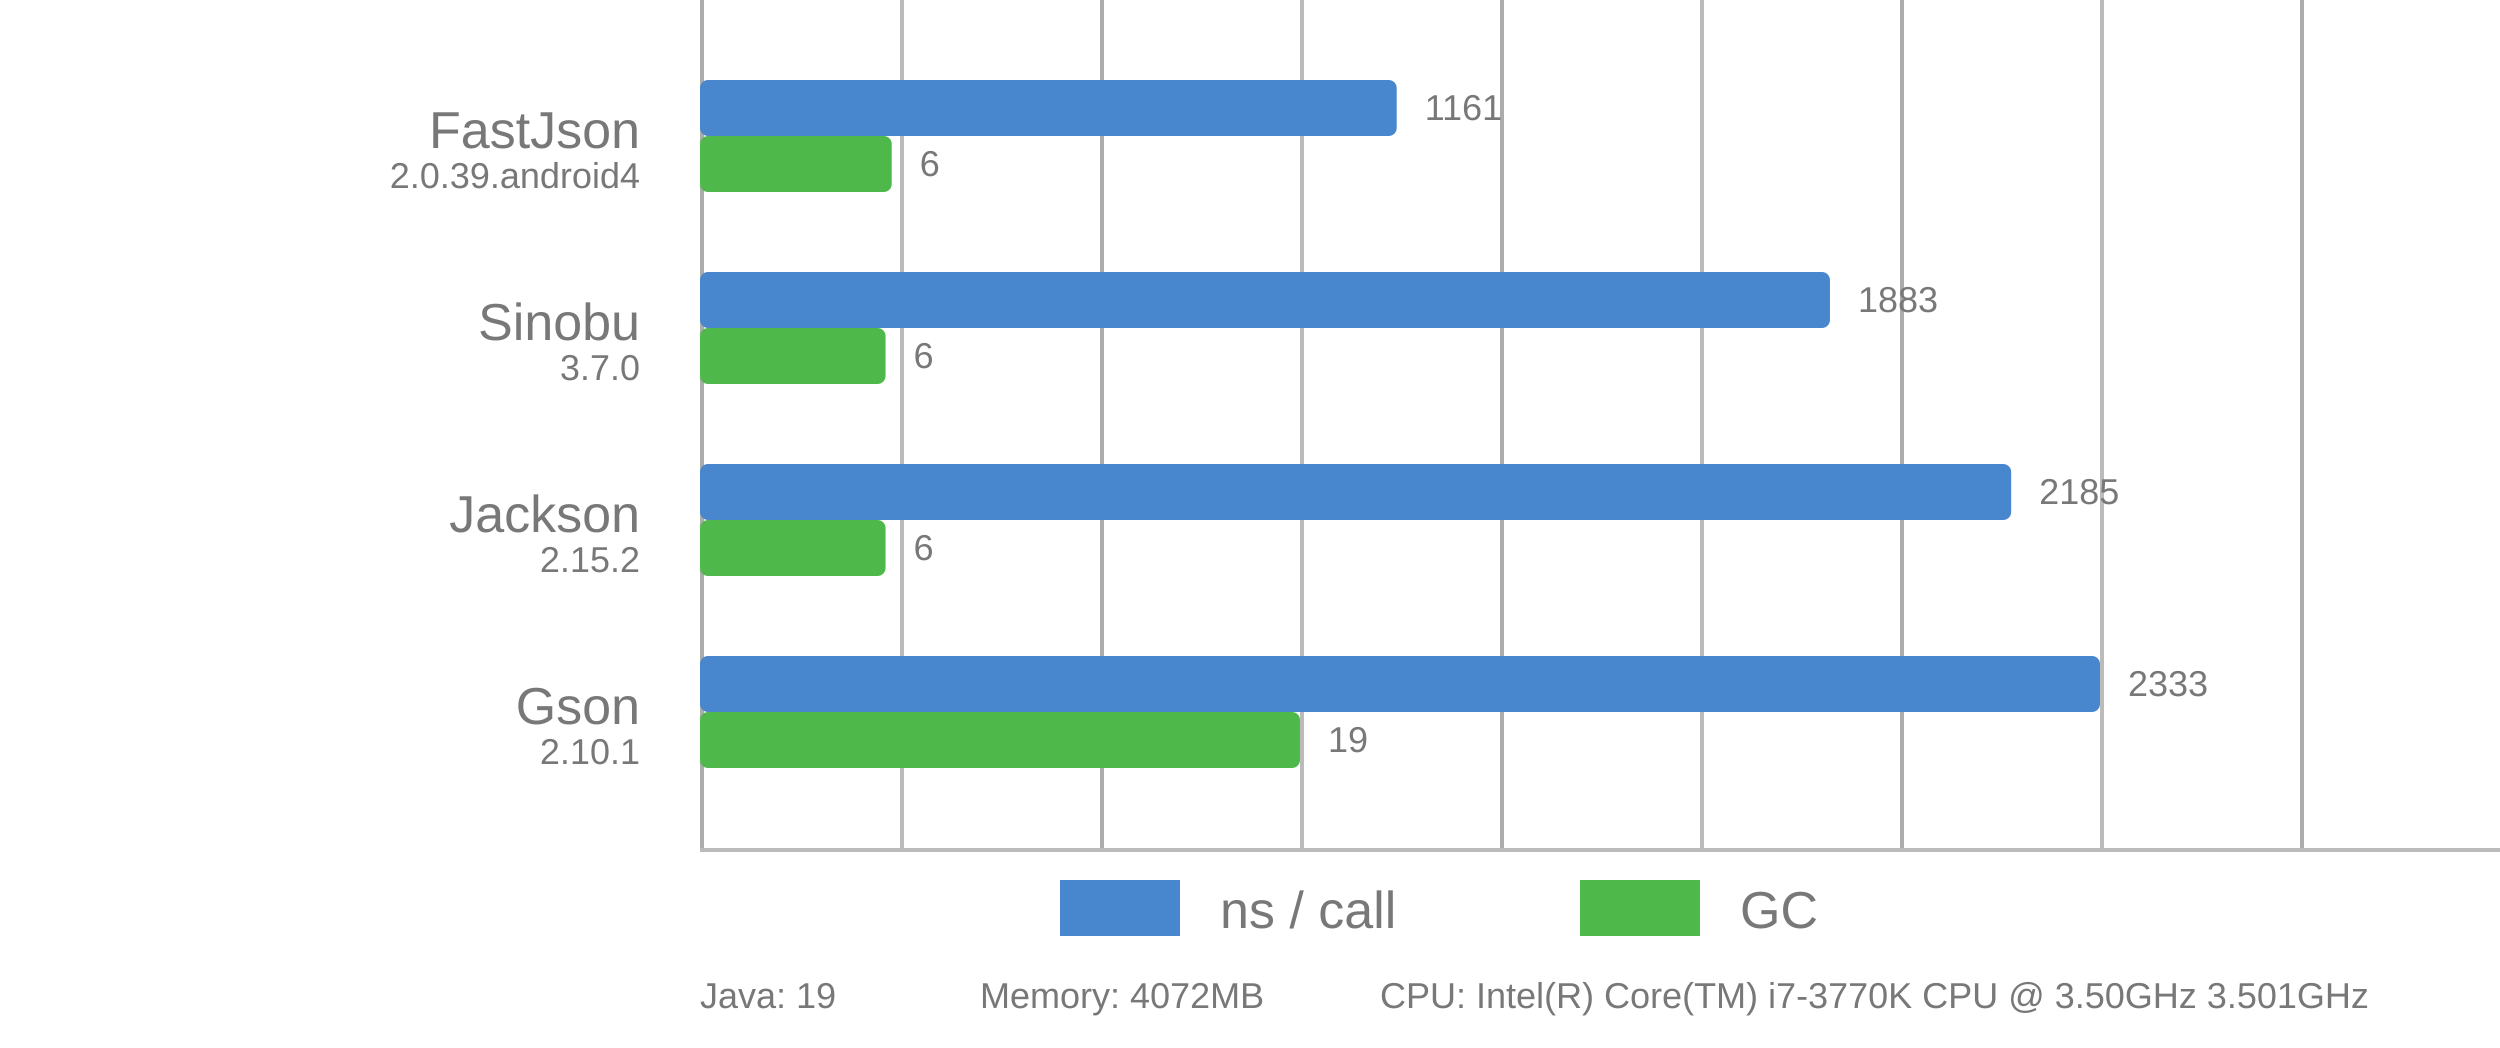
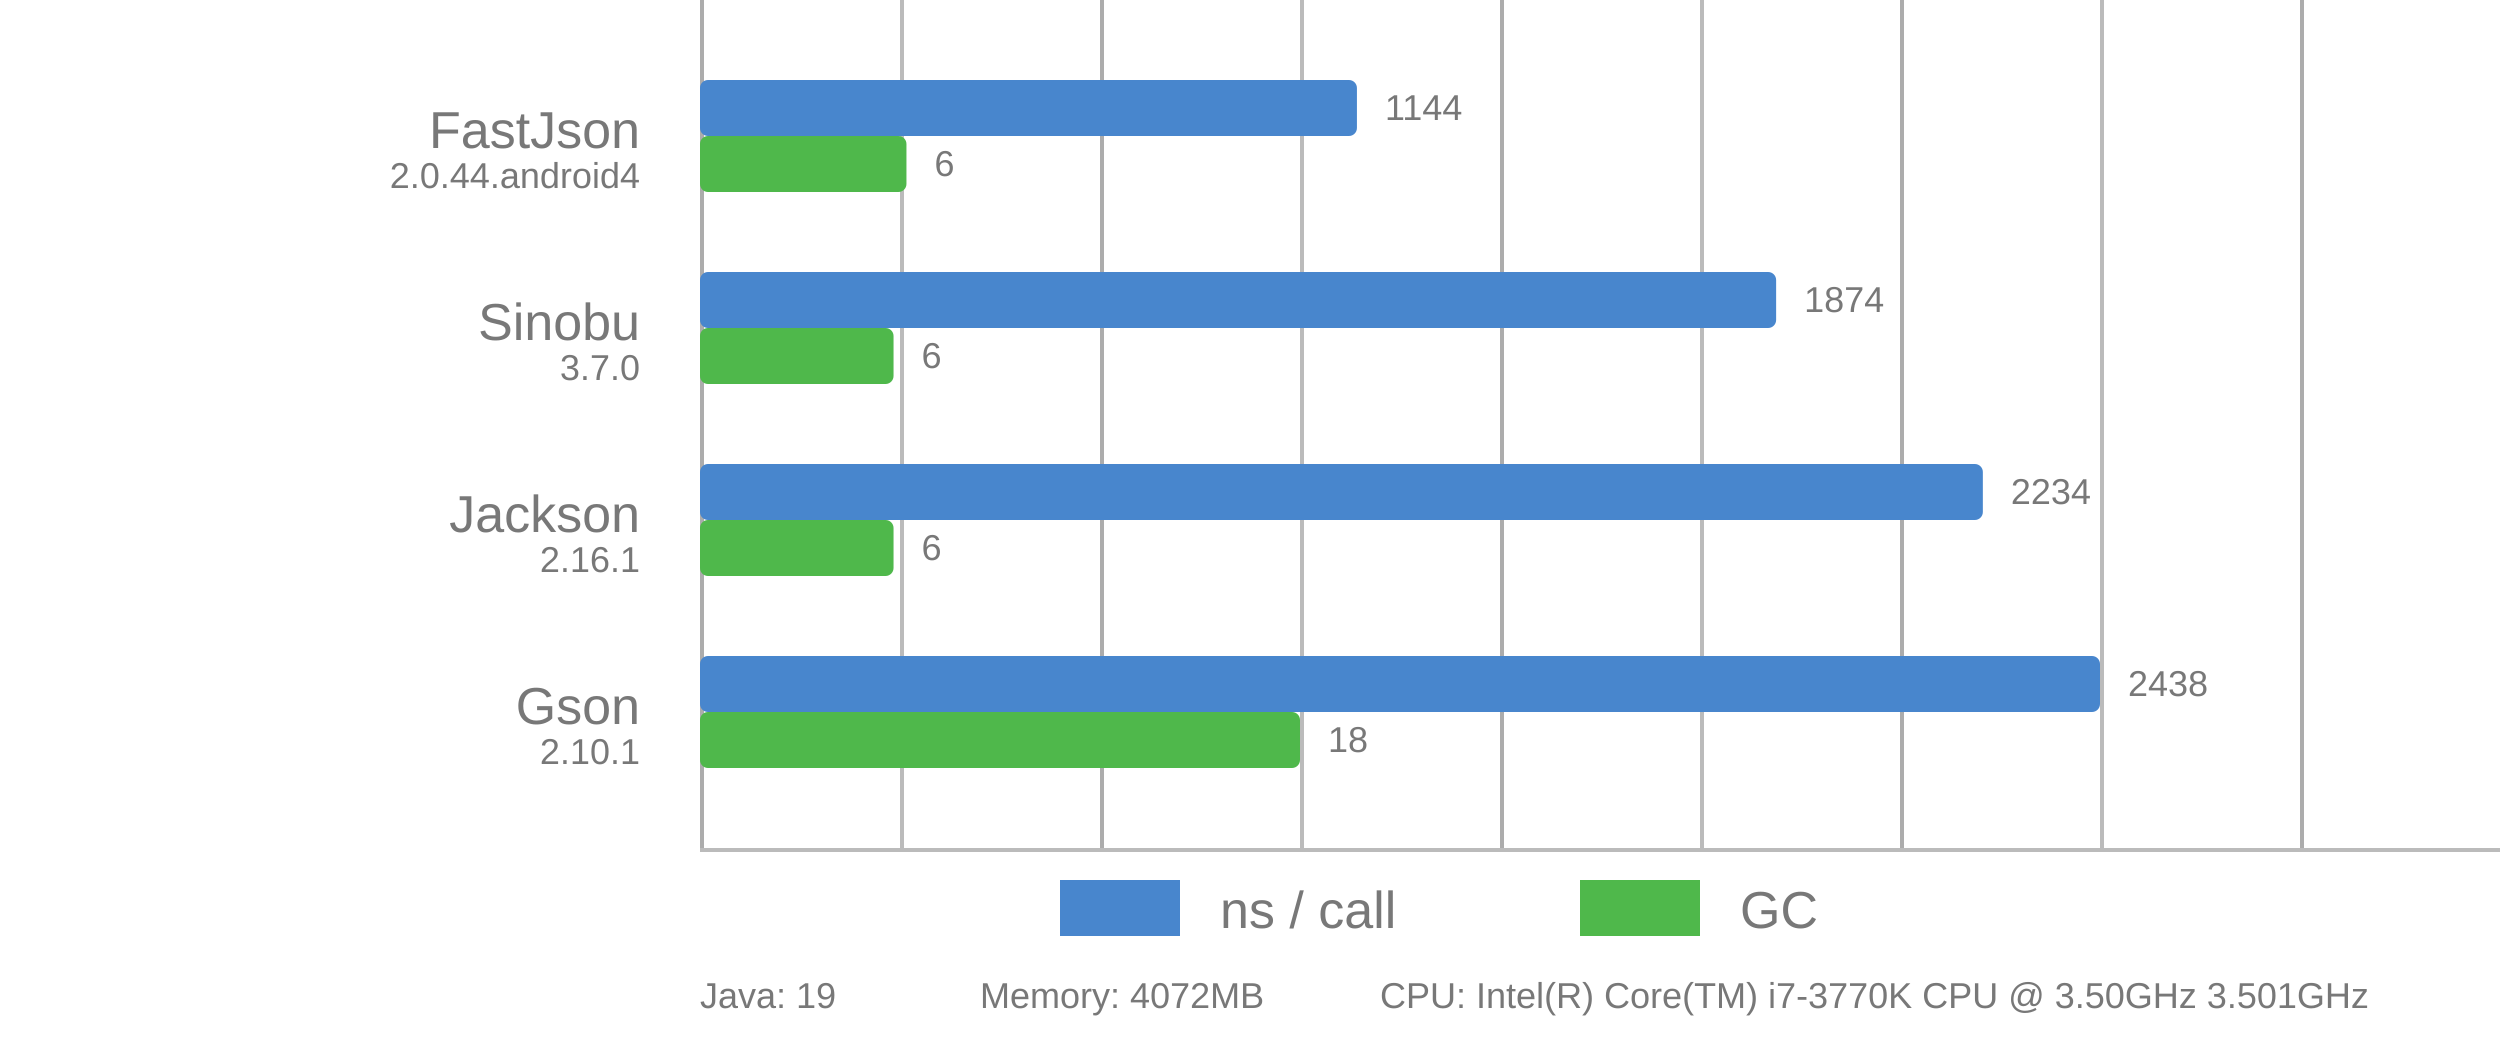
<svg xmlns="http://www.w3.org/2000/svg" viewBox="0 0 625 262">
  <style>
      text {
          font-family: Arial;
          font-size: 13px;
          fill: #787878;
      }

      .desc {
          font-size: 9px;
      }

      .vline {
          fill: #acacac;
          stroke: none;
          stroke-width: 0;
      }

      .subline {
          fill: #bbb;
          stroke: none;
          stroke-width: 0;
      }

      .call {
          fill: #4886CD;
          stroke-linejoin: round;
          height: 14px;
      }

      .gc {
          fill: #4FB84B;
          stroke-linejoin: round;
          height: 14px;
      }
  </style>
  <g>
    <rect x="175" y="0" width="1" height="212" class="vline" />
    <rect x="275" y="0" width="1" height="212" class="vline" />
    <rect x="375" y="0" width="1" height="212" class="vline" />
    <rect x="475" y="0" width="1" height="212" class="vline" />
    <rect x="575" y="0" width="1" height="212" class="vline" />
    <rect x="225" y="0" width="1" height="212" class="subline" />
    <rect x="325" y="0" width="1" height="212" class="subline" />
    <rect x="425" y="0" width="1" height="212" class="subline" />
    <rect x="525" y="0" width="1" height="212" class="subline" />
    <rect x="175" y="212" width="450" height="1" class="subline" />
    <rect x="265" y="220" width="30" class="call" />
    <text x="305" y="232">ns / call</text>
    <rect x="395" y="220" width="30" class="gc" />
    <text x="435" y="232">GC</text>
  </g>
-   <rect x="175" y="20" width="174.175" rx="2" ry="2" class="call" />
-   <rect x="175" y="34" width="47.938" rx="2" ry="2" class="gc" />
+   <rect x="175" y="20" width="164.233" rx="2" ry="2" class="call" />
+   <rect x="175" y="34" width="51.613" rx="2" ry="2" class="gc" />
  <text x="160" y="37" text-anchor="end">FastJson</text>
-   <text x="160" y="47" text-anchor="end" class="desc">2.0.39.android4</text>
-   <text x="356.175" y="30" class="desc">1161</text>
-   <text x="229.938" y="44" class="desc">6</text>
-   <rect x="175" y="68" width="282.49" rx="2" ry="2" class="call" />
-   <rect x="175" y="82" width="46.392" rx="2" ry="2" class="gc" />
+   <text x="160" y="47" text-anchor="end" class="desc">2.0.44.android4</text>
+   <text x="346.233" y="30" class="desc">1144</text>
+   <text x="233.613" y="44" class="desc">6</text>
+   <rect x="175" y="68" width="269.032" rx="2" ry="2" class="call" />
+   <rect x="175" y="82" width="48.387" rx="2" ry="2" class="gc" />
  <text x="160" y="85" text-anchor="end">Sinobu</text>
  <text x="160" y="95" text-anchor="end" class="desc">3.7.0</text>
-   <text x="464.49" y="78" class="desc">1883</text>
-   <text x="228.392" y="92" class="desc">6</text>
-   <rect x="175" y="116" width="327.797" rx="2" ry="2" class="call" />
-   <rect x="175" y="130" width="46.392" rx="2" ry="2" class="gc" />
+   <text x="451.032" y="78" class="desc">1874</text>
+   <text x="230.387" y="92" class="desc">6</text>
+   <rect x="175" y="116" width="320.714" rx="2" ry="2" class="call" />
+   <rect x="175" y="130" width="48.387" rx="2" ry="2" class="gc" />
  <text x="160" y="133" text-anchor="end">Jackson</text>
-   <text x="160" y="143" text-anchor="end" class="desc">2.15.2</text>
-   <text x="509.797" y="126" class="desc">2185</text>
-   <text x="228.392" y="140" class="desc">6</text>
+   <text x="160" y="143" text-anchor="end" class="desc">2.16.1</text>
+   <text x="502.714" y="126" class="desc">2234</text>
+   <text x="230.387" y="140" class="desc">6</text>
  <rect x="175" y="164" width="350" rx="2" ry="2" class="call" />
  <rect x="175" y="178" width="150" rx="2" ry="2" class="gc" />
  <text x="160" y="181" text-anchor="end">Gson</text>
  <text x="160" y="191" text-anchor="end" class="desc">2.10.1</text>
-   <text x="532" y="174" class="desc">2333</text>
-   <text x="332" y="188" class="desc">19</text>
+   <text x="532" y="174" class="desc">2438</text>
+   <text x="332" y="188" class="desc">18</text>
  <text x="175" y="252" class="desc">Java: 19</text>
  <text x="245" y="252" class="desc">Memory: 4072MB</text>
  <text x="345" y="252" class="desc">CPU: Intel(R) Core(TM) i7-3770K CPU @ 3.50GHz 3.501GHz</text>
</svg>
